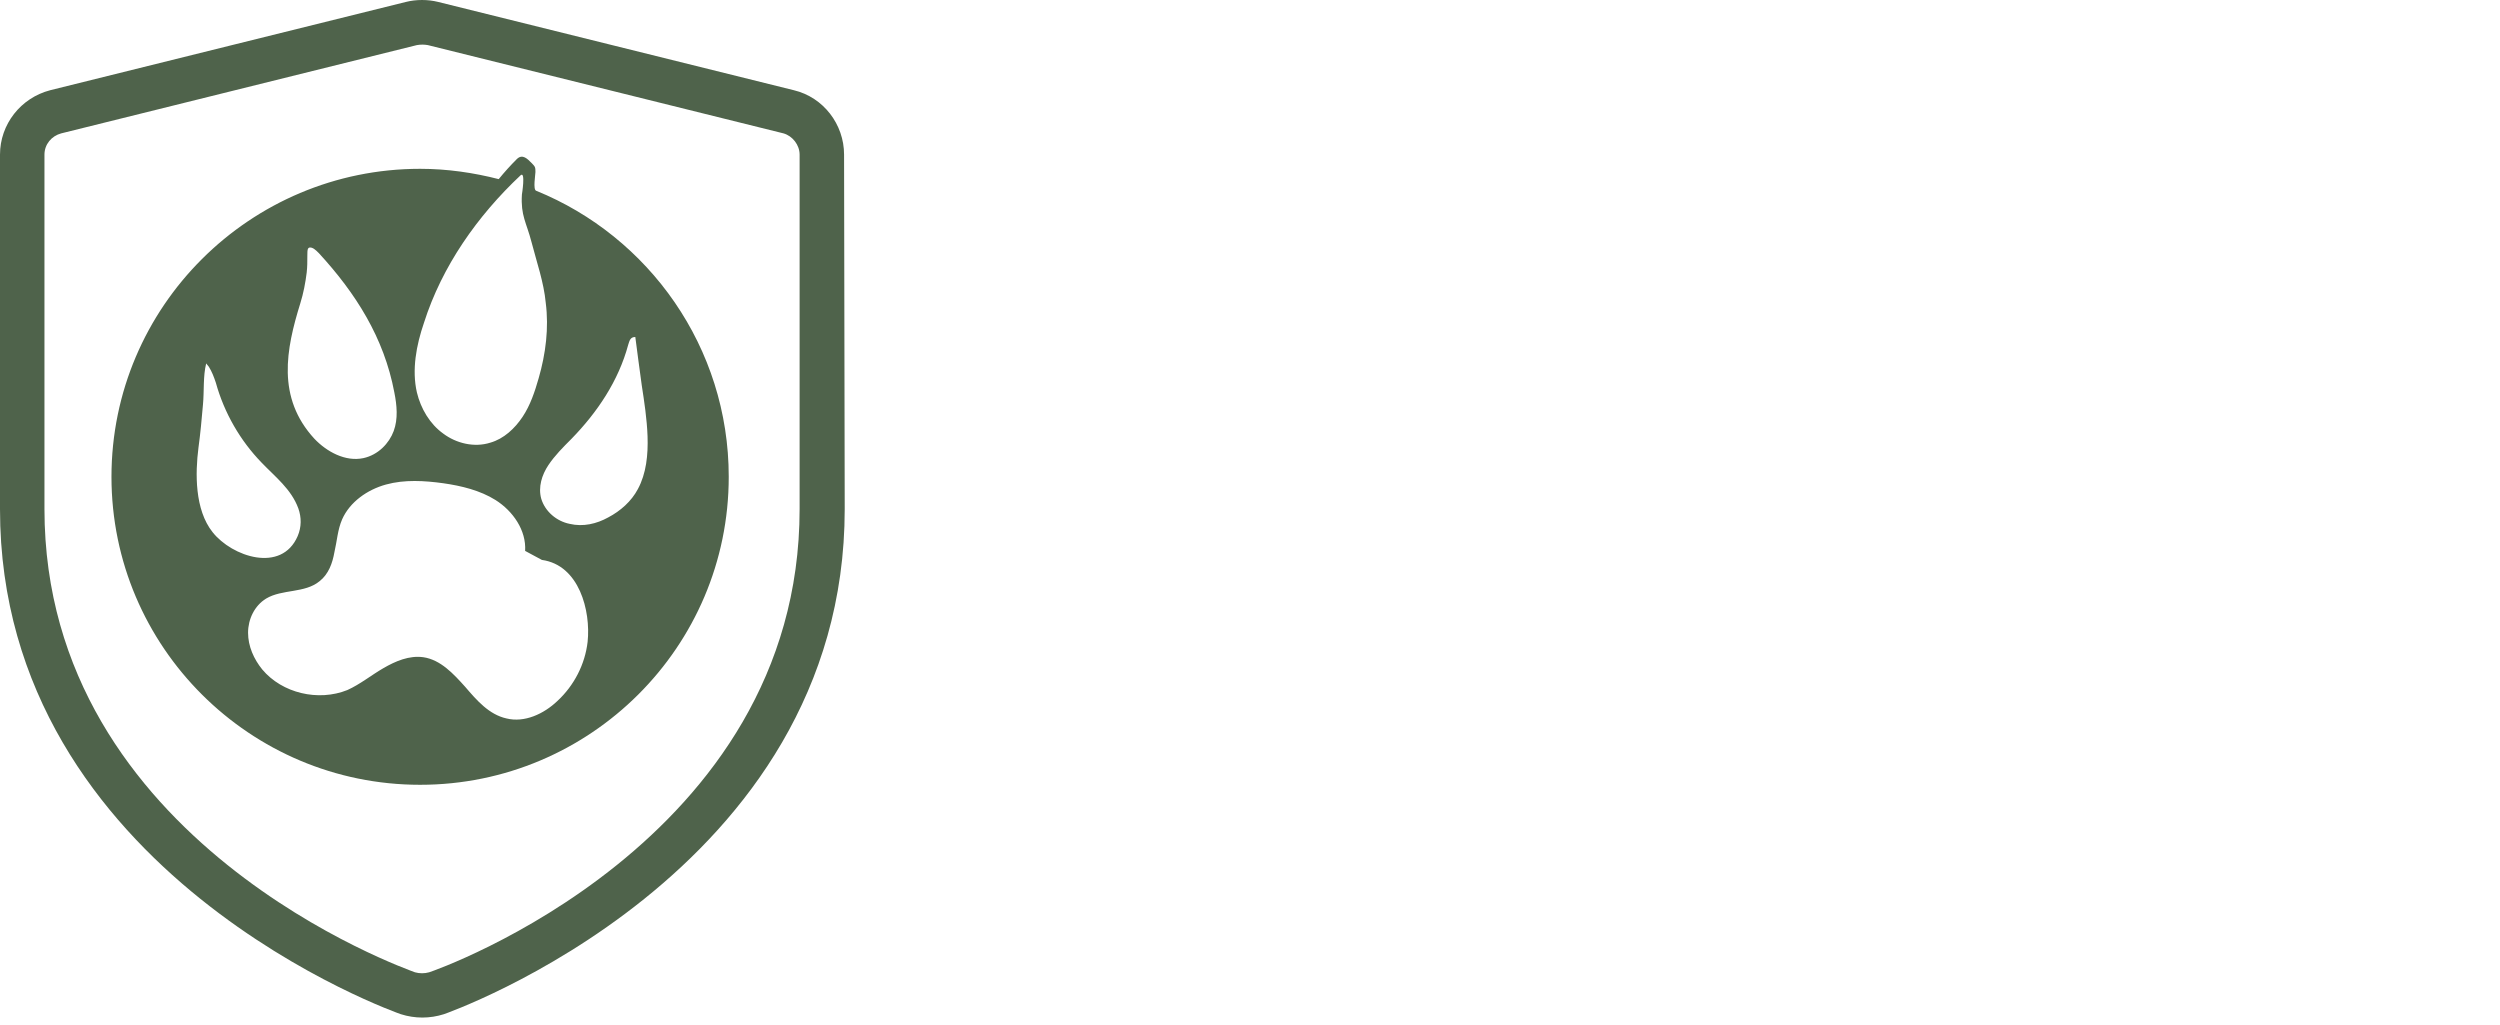
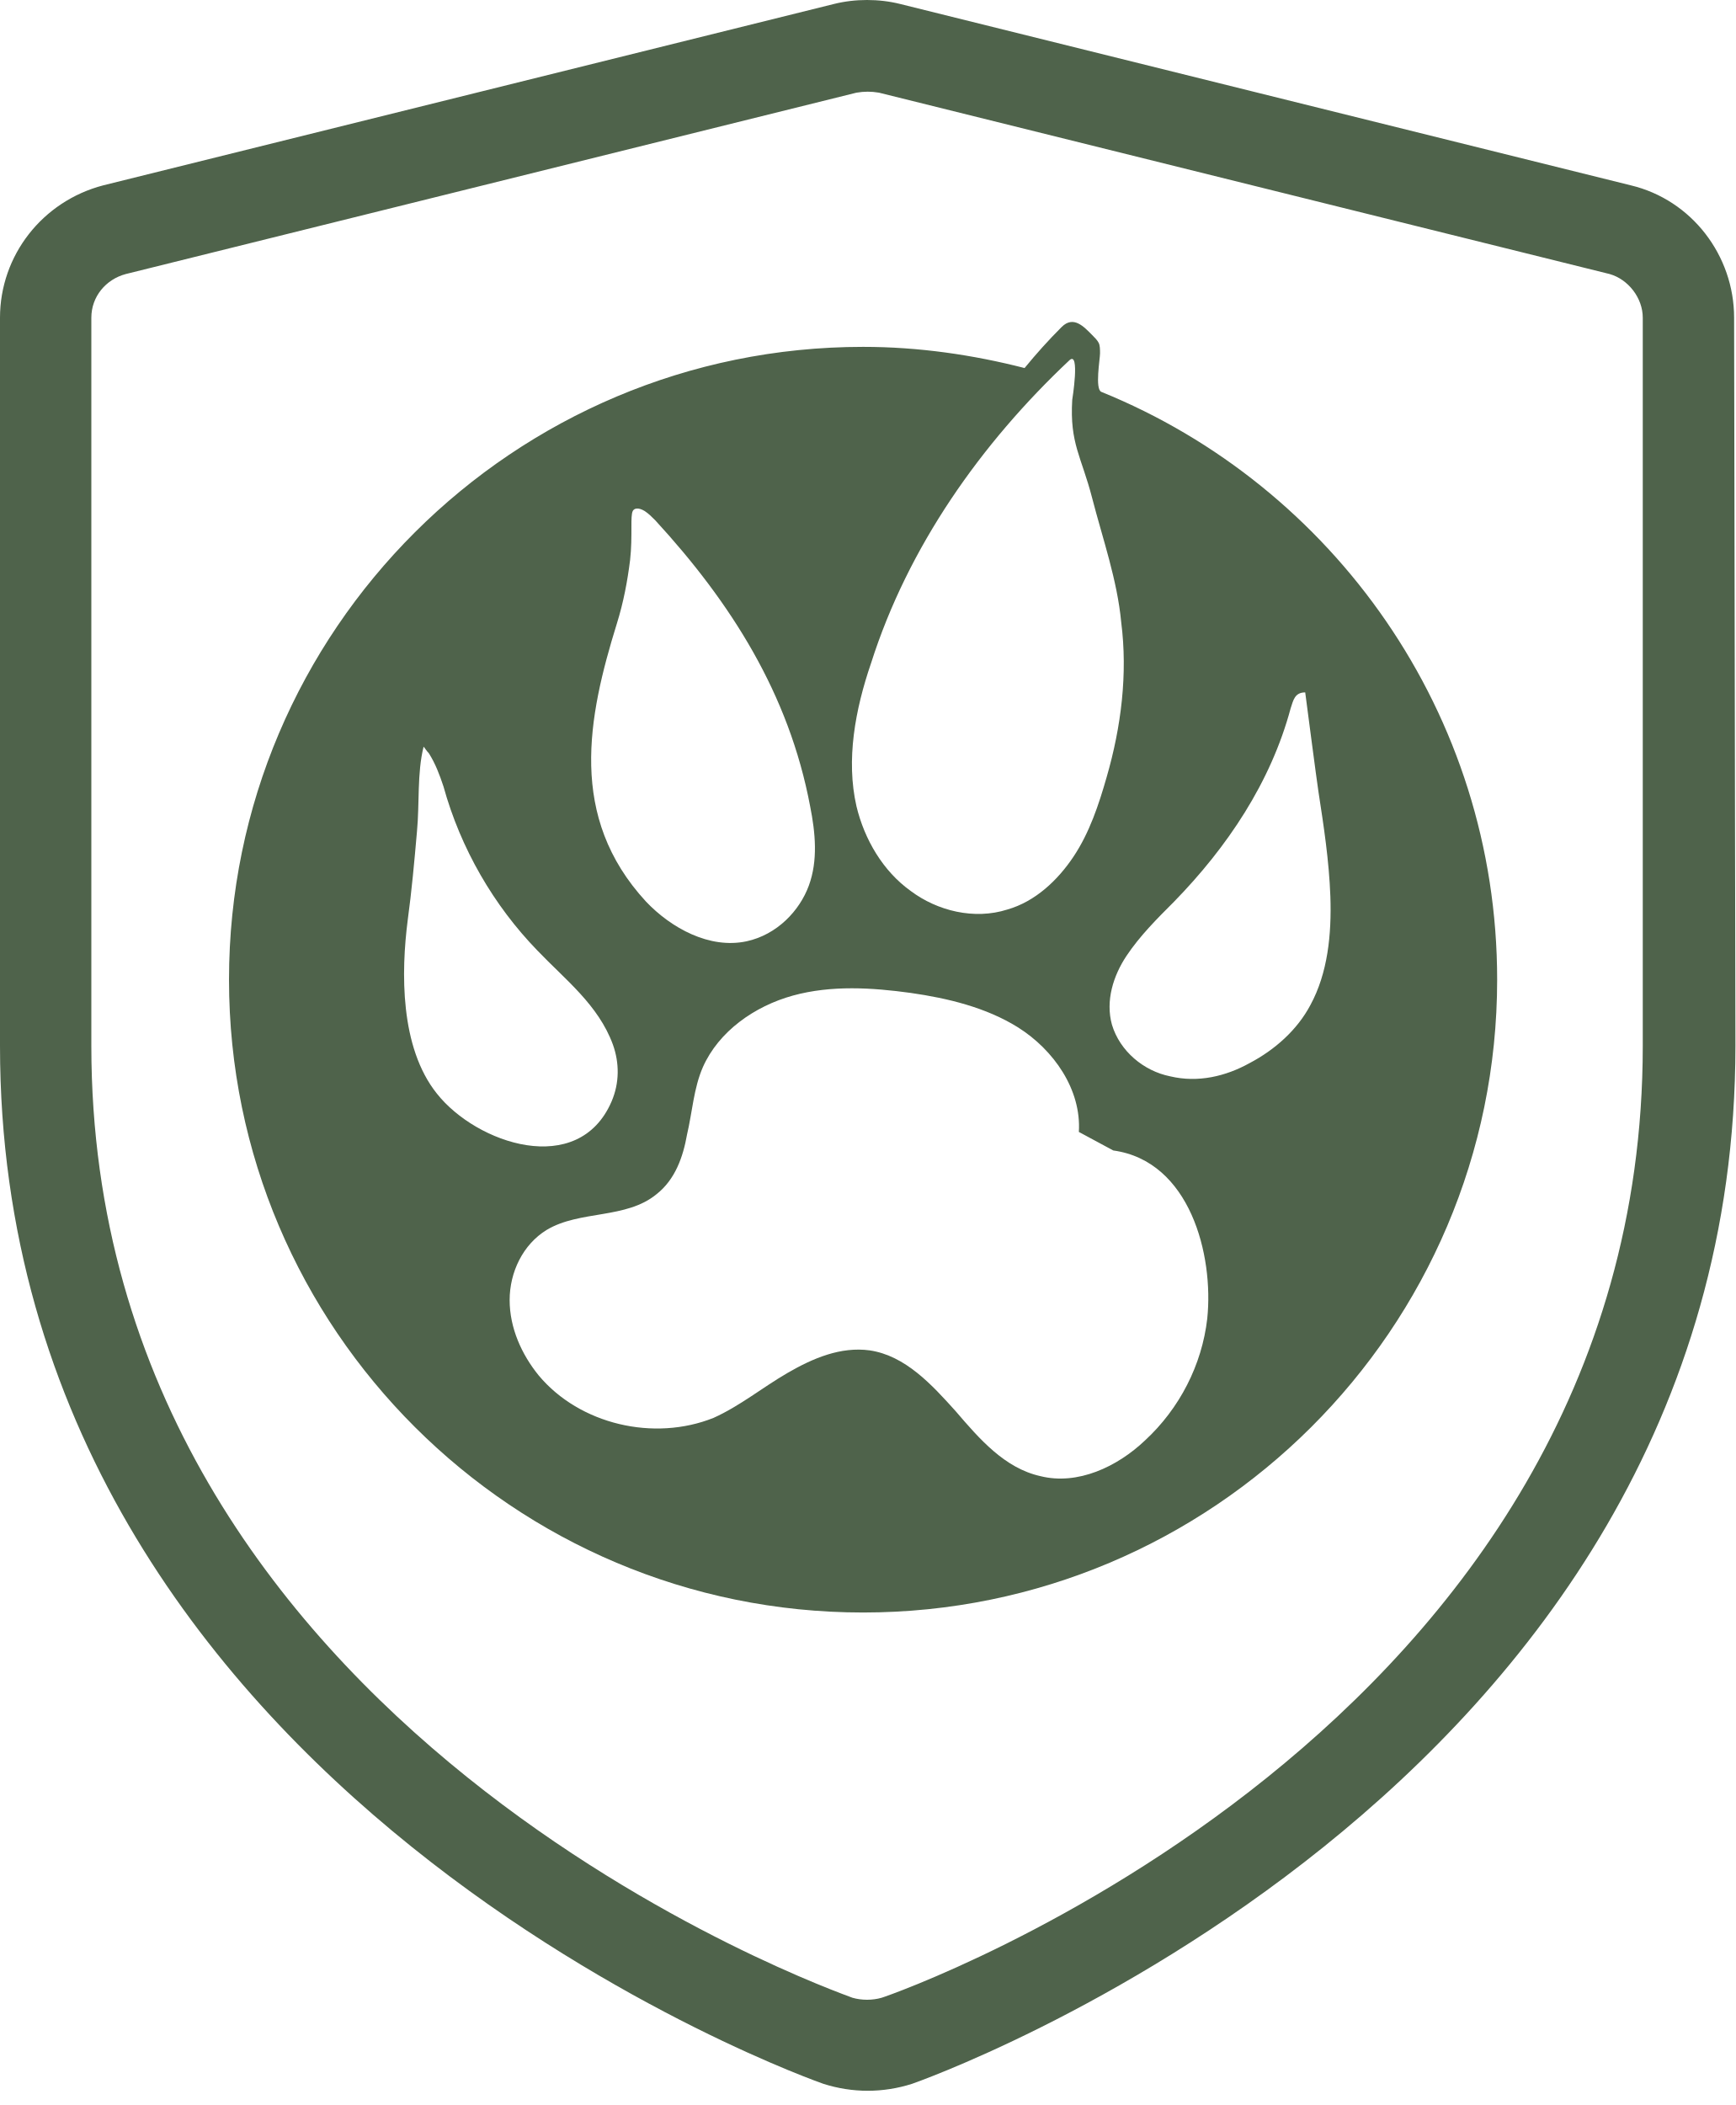
- <svg xmlns="http://www.w3.org/2000/svg" version="1.1" id="Layer_1" x="0px" y="0px" viewBox="0 0 388 159" style="enable-background:new 0 0 388 159;" xml:space="preserve">
+ <svg xmlns="http://www.w3.org/2000/svg" version="1.1" id="Layer_1" x="0px" y="0px" viewBox="0 0 131.1 159" style="enable-background:new 0 0 131.1 159;" xml:space="preserve">
  <style type="text/css">
	.st0{fill-rule:evenodd;clip-rule:evenodd;fill:#4F634B;}
	.st1{fill:#4F634B;}
</style>
  <path class="st0" d="M131,24c0-4.7-3.2-8.9-7.8-10L68,0.3c-1.6-0.4-3.4-0.4-5,0L7.8,14C3.2,15.2,0,19.3,0,24v55  c0,56.8,62.2,78.4,62.2,78.4l0,0c2.2,0.7,4.5,0.7,6.7,0l0,0c0,0,62.2-21.6,62.2-78.4L131,24z M124.1,24v55  c0,51.8-56.5,71.6-57.5,71.9c-0.7,0.2-1.5,0.2-2.2,0c-1-0.4-57.5-20.1-57.5-71.9V24c0-1.6,1.1-2.9,2.6-3.3L64.7,7  c0.6-0.1,1.1-0.1,1.7,0l55.2,13.7C123,21.1,124.1,22.5,124.1,24L124.1,24z" />
  <path class="st1" d="M83.2,29.6c-0.5-0.2-0.1-2.5-0.1-2.9c0-0.3,0-0.6-0.1-0.8c-0.1-0.2-0.3-0.4-0.5-0.6c-0.6-0.6-1.4-1.5-2.3-0.6  c-1,1-1.9,2-2.8,3.1c-3.9-1-8-1.6-12.2-1.6c-26.4,0-47.9,21.4-47.9,47.8s21.5,47.8,47.9,47.8s47.9-21.4,47.9-47.8  C113.1,53.9,100.7,36.7,83.2,29.6L83.2,29.6z M65.8,50.1c2.8-8.8,8.3-16.6,15-22.9c0.8-0.7,0.2,3,0.2,3c-0.2,3.3,0.7,4.3,1.5,7.4  s1.9,6.2,2.2,9.4c0.5,3.9,0,7.9-1.1,11.7c-0.6,2.1-1.3,4.2-2.5,6c-1.2,1.8-2.9,3.4-5,4c-2.5,0.8-5.3,0.1-7.3-1.4  c-2.1-1.5-3.5-3.9-4.1-6.4C63.9,57.4,64.6,53.6,65.8,50.1z M46.6,47.1c0.5-1.6,0.8-3.2,1-4.8c0.1-0.9,0.1-1.7,0.1-2.6  c0-0.4,0-0.9,0.1-1.1c0.1-0.2,0.4-0.3,0.9,0c0.3,0.2,0.5,0.4,0.8,0.7c5.7,6.2,10.1,13.1,11.7,21.6c0.4,2,0.6,4.1-0.1,6  c-0.7,1.9-2.4,3.7-4.7,4.2c-2.8,0.6-5.7-1-7.6-3C42.9,61.7,44.4,54.2,46.6,47.1z M33,82.6c-2.8-3.5-2.7-9.2-2.2-13.1  c0.3-2.2,0.5-4.4,0.7-6.7c0.2-2.1,0-4.4,0.5-6.4c0.1,0.1,0.2,0.3,0.4,0.5c0.5,0.8,0.8,1.6,1.1,2.5c1.3,4.7,3.8,9,7.1,12.4  c2.1,2.2,4.6,4.1,5.7,7.1c0.5,1.4,0.5,2.9-0.1,4.3C43.7,89,36,86.4,33,82.6z M91.2,99.6c-0.4,3.5-2.1,6.8-4.7,9.2  c-2.1,2-5.1,3.4-7.9,2.7c-2.7-0.6-4.6-2.8-6.4-4.9c-1.8-2-3.8-4.2-6.5-4.6c-2.2-0.3-4.3,0.6-6.2,1.7s-3.6,2.5-5.6,3.4  c-4.5,1.8-10.1,0.5-13.2-3.2c-1.3-1.6-2.2-3.6-2.2-5.7s1-4.2,2.8-5.3c2.5-1.5,6-0.8,8.3-2.7c1.4-1.1,2-2.8,2.3-4.5  c0.4-1.7,0.5-3.5,1.2-5.1c1.2-2.7,3.9-4.6,6.8-5.4c2.9-0.8,6-0.6,8.9-0.2c2.8,0.4,5.7,1.1,8.1,2.6c2.7,1.7,4.8,4.7,4.6,7.9l2.6,1.4  C89.9,87.7,91.7,94.8,91.2,99.6z M99,75.9c-1,1.9-2.7,3.4-4.6,4.4c-1.8,1-3.9,1.5-6,1c-2-0.4-3.8-1.9-4.4-3.9  c-0.5-1.8,0.1-3.7,1.1-5.2s2.3-2.8,3.6-4.1c4-4.1,7.3-9,8.8-14.6c0.2-0.6,0.3-1.2,1.1-1.2c0,0,0.9,6.9,1,7.5  c0.4,2.6,0.8,5.2,0.9,7.9C100.6,70.6,100.3,73.5,99,75.9z" />
</svg>
